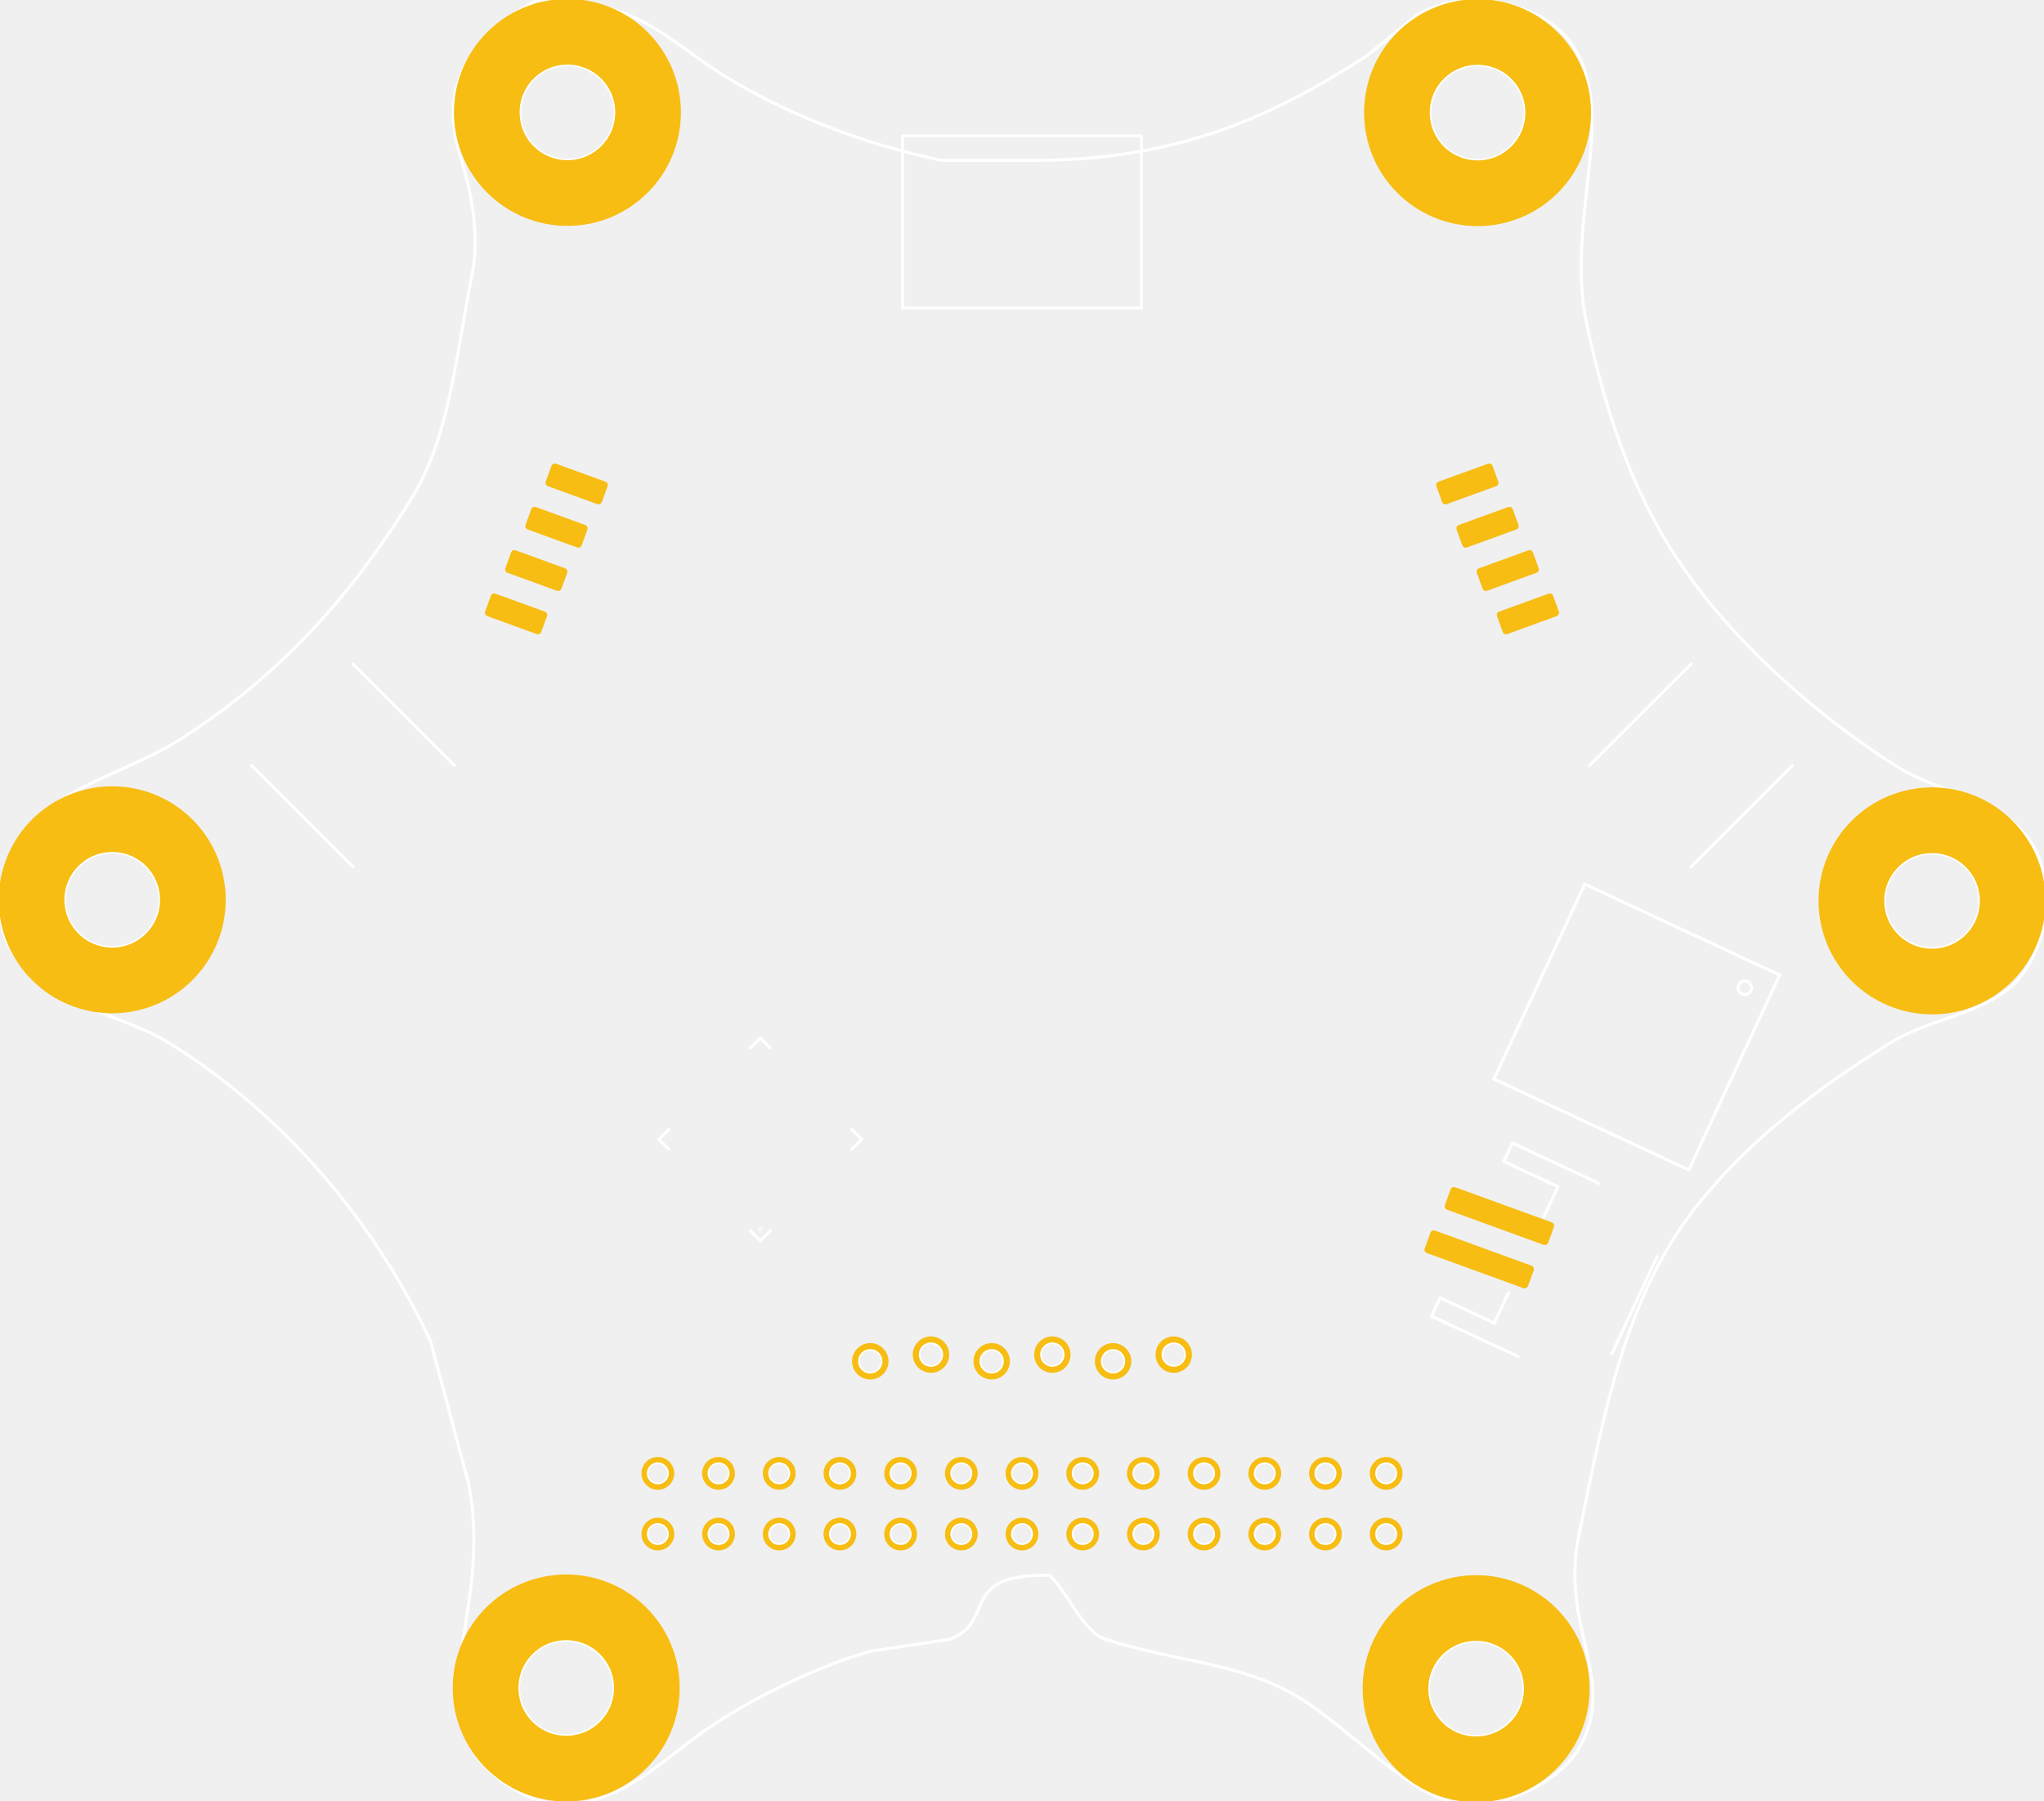
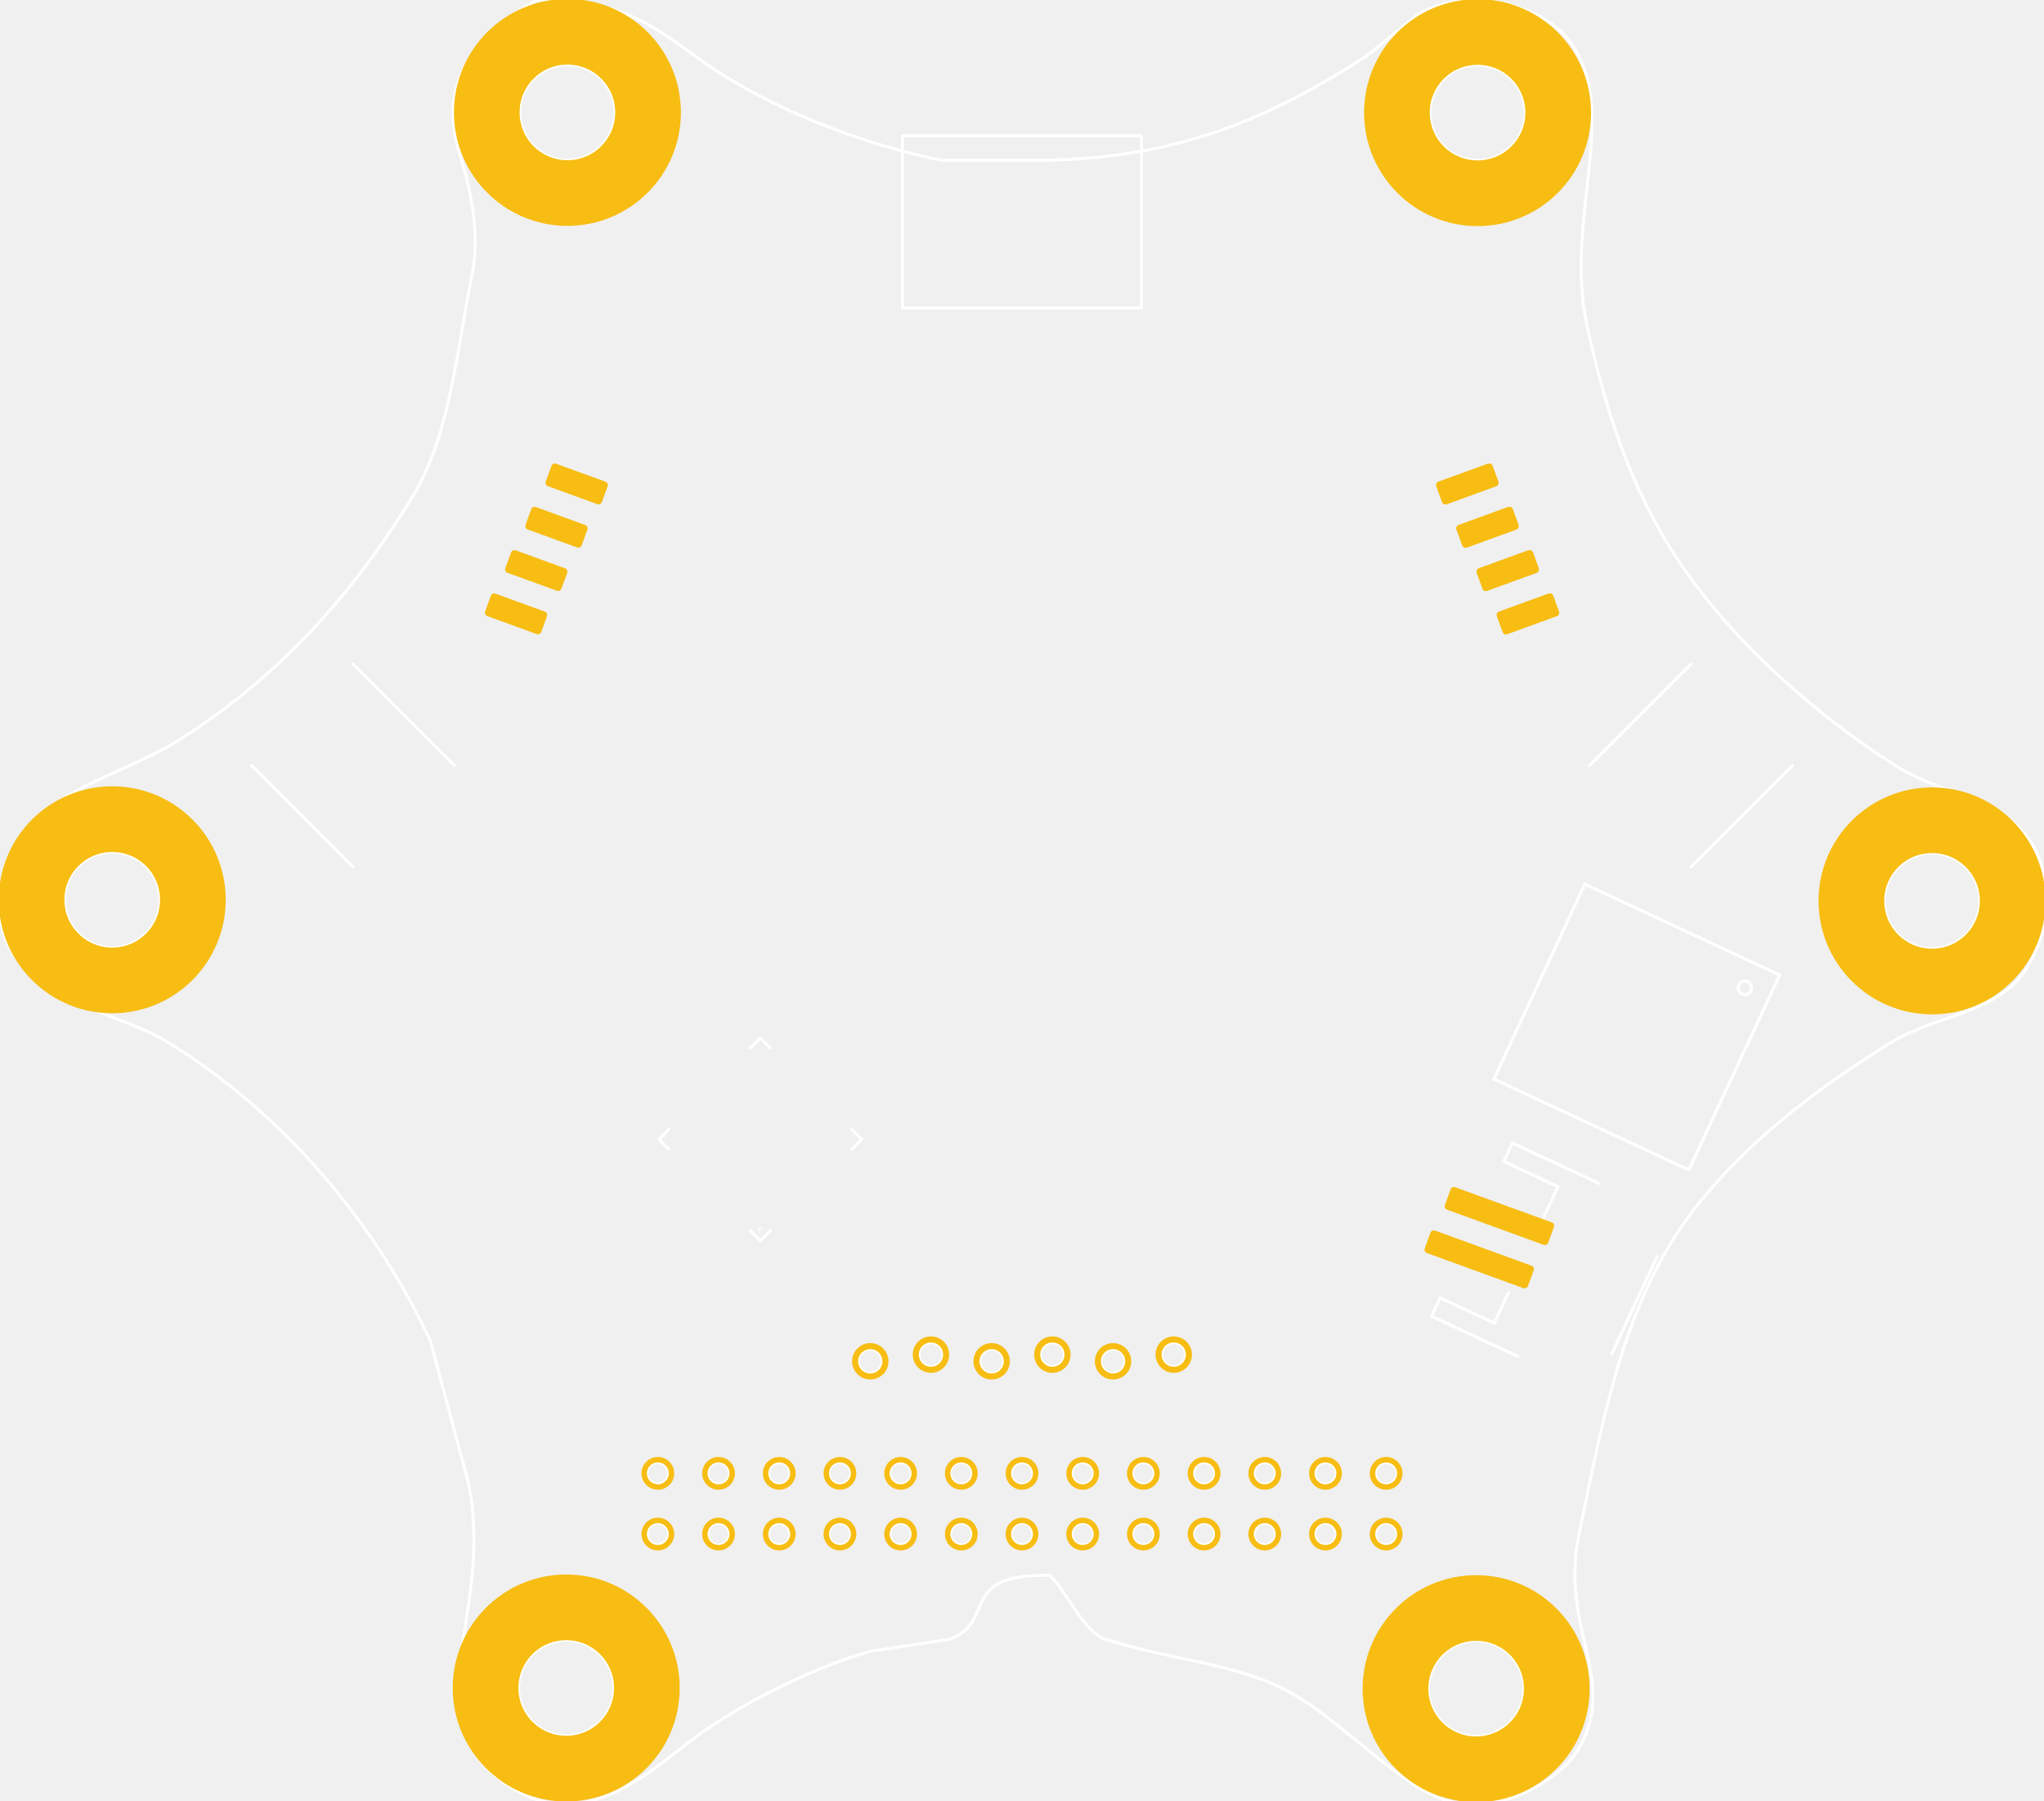
<svg xmlns="http://www.w3.org/2000/svg" version="1.1" id="Ebene_1" x="0px" y="0px" width="242.482px" height="213.656px" viewBox="0 0 242.482 213.656" enable-background="new 0 0 242.482 213.656" xml:space="preserve">
  <g id="silkscreen">
    <path fill-rule="evenodd" clip-rule="evenodd" fill="none" stroke="#FFFFFF" stroke-width="0.36" stroke-linecap="round" d="   M242.462,103.673c-2.108-9.041-10.817-8.531-17.596-12.839c-9.185-5.838-18.5-14.048-24.728-22.826   c-5.89-8.301-9.334-17.58-11.889-29.484c-2.726-12.693,4.148-25.566-2.141-33.764c-3.226-4.204-11.889-6.469-17.833-3.091   c-2.061,1.664-4.121,3.329-6.182,4.993c-10.766,6.902-21.935,12.366-39.471,12.364c-3.645,0-7.292,0-10.938,0   c-9.348-1.962-18.463-5.519-25.679-9.986c-7.155-4.43-10.277-9.204-22.351-9.036c-5.55,3.198-12.274,8.41-9.035,18.546   c0.996,3.116,2.391,8.972,1.426,13.791c-1.952,9.753-2.682,19.395-7.133,26.63C41.591,70.879,33.02,80.288,21.334,87.742   c-7.638,4.871-18.6,6.181-20.924,16.406c-3.139,13.811,12.579,15.22,19.498,19.498c13.328,8.238,24.246,20.756,31.148,35.428   c1.506,5.627,3.012,11.256,4.518,16.881c3.213,16.099-7.334,27.767,4.756,35.903c9.095,6.122,17.308-2.2,22.113-5.706   c5.638-4.114,13.48-8.063,20.686-10.225c3.17-0.474,6.341-0.95,9.511-1.426c5.753-2.166,0.768-7.766,11.889-7.608   c2.022,1.867,3.981,6.763,6.657,7.608c8.704,2.751,16.346,2.761,23.303,7.132c4.835,3.04,11.494,9.816,16.167,11.652   c6.779,2.661,14.324-2.147,16.407-5.47c5.176-8.253-2.072-14.342,0.238-25.68c3.237-15.89,5.839-29.15,14.504-39.708   c6.196-7.548,14.085-13.535,22.588-18.782c4.578-2.825,11.467-3.47,14.979-7.371C241.421,113.998,243.676,108.88,242.462,103.673z    M13.313,112.425c-3.131,0-5.669-2.538-5.669-5.67c0-3.131,2.538-5.669,5.669-5.669c3.132,0,5.67,2.538,5.67,5.669   C18.983,109.886,16.445,112.425,13.313,112.425z M67.171,205.935c-3.131,0-5.669-2.538-5.669-5.669c0-3.132,2.538-5.67,5.669-5.67   s5.67,2.538,5.67,5.67C72.841,203.397,70.302,205.935,67.171,205.935z M67.313,19.005c-3.131,0-5.669-2.538-5.669-5.669   s2.538-5.669,5.669-5.669c3.132,0,5.67,2.538,5.67,5.669S70.445,19.005,67.313,19.005z M78.041,183.299   c-0.715,0-1.296-0.58-1.296-1.296s0.581-1.296,1.296-1.296c0.716,0,1.297,0.58,1.297,1.296S78.757,183.299,78.041,183.299z    M78.041,176.099c-0.715,0-1.296-0.581-1.296-1.296c0-0.716,0.581-1.297,1.296-1.297c0.716,0,1.297,0.581,1.297,1.297   C79.338,175.518,78.757,176.099,78.041,176.099z M85.241,183.299c-0.716,0-1.296-0.58-1.296-1.296s0.58-1.296,1.296-1.296   s1.296,0.58,1.296,1.296S85.957,183.299,85.241,183.299z M85.241,176.099c-0.716,0-1.296-0.581-1.296-1.296   c0-0.716,0.58-1.297,1.296-1.297s1.296,0.581,1.296,1.297C86.537,175.518,85.957,176.099,85.241,176.099z M92.442,183.299   c-0.716,0-1.296-0.58-1.296-1.296s0.58-1.296,1.296-1.296s1.296,0.58,1.296,1.296S93.157,183.299,92.442,183.299z M92.442,176.099   c-0.716,0-1.296-0.581-1.296-1.296c0-0.716,0.58-1.297,1.296-1.297s1.296,0.581,1.296,1.297   C93.738,175.518,93.157,176.099,92.442,176.099z M99.642,183.299c-0.716,0-1.296-0.58-1.296-1.296s0.58-1.296,1.296-1.296   s1.296,0.58,1.296,1.296S100.358,183.299,99.642,183.299z M99.642,176.099c-0.716,0-1.296-0.581-1.296-1.296   c0-0.716,0.58-1.297,1.296-1.297s1.296,0.581,1.296,1.297C100.938,175.518,100.358,176.099,99.642,176.099z M104.682,161.512   c-0.001,0.795-0.646,1.438-1.441,1.438c-0.796-0.001-1.439-0.646-1.438-1.442c0-0.001,0-0.002,0-0.004   c0.001-0.795,0.646-1.438,1.442-1.438c0.795,0.001,1.438,0.646,1.438,1.441C104.682,161.51,104.682,161.51,104.682,161.512z    M106.842,183.299c-0.716,0-1.296-0.58-1.296-1.296s0.58-1.296,1.296-1.296s1.296,0.58,1.296,1.296   S107.558,183.299,106.842,183.299z M106.842,176.099c-0.716,0-1.296-0.581-1.296-1.296c0-0.716,0.58-1.297,1.296-1.297   s1.296,0.581,1.296,1.297C108.138,175.518,107.558,176.099,106.842,176.099z M111.882,160.719   c-0.001,0.795-0.646,1.438-1.441,1.438c-0.796-0.001-1.439-0.646-1.438-1.442c0-0.001,0-0.002,0-0.004   c0.001-0.795,0.646-1.438,1.442-1.438c0.795,0.001,1.438,0.646,1.438,1.441C111.882,160.717,111.882,160.718,111.882,160.719z    M114.042,183.299c-0.716,0-1.296-0.58-1.296-1.296s0.58-1.296,1.296-1.296s1.296,0.58,1.296,1.296   S114.758,183.299,114.042,183.299z M114.042,176.099c-0.716,0-1.296-0.581-1.296-1.296c0-0.716,0.58-1.297,1.296-1.297   s1.296,0.581,1.296,1.297C115.338,175.518,114.758,176.099,114.042,176.099z M119.082,161.512   c-0.001,0.795-0.646,1.438-1.442,1.438c-0.795-0.001-1.438-0.646-1.438-1.442c0-0.001,0-0.002,0-0.004   c0.001-0.795,0.646-1.438,1.441-1.438c0.796,0.001,1.439,0.646,1.438,1.441C119.082,161.51,119.082,161.51,119.082,161.512z    M121.242,183.299c-0.716,0-1.296-0.58-1.296-1.296s0.58-1.296,1.296-1.296s1.296,0.58,1.296,1.296   S121.958,183.299,121.242,183.299z M121.242,176.099c-0.716,0-1.296-0.581-1.296-1.296c0-0.716,0.58-1.297,1.296-1.297   s1.296,0.581,1.296,1.297C122.538,175.518,121.958,176.099,121.242,176.099z M126.282,160.719   c-0.001,0.795-0.646,1.438-1.442,1.438c-0.795-0.001-1.438-0.646-1.438-1.442c0-0.001,0-0.002,0-0.004   c0.001-0.795,0.646-1.438,1.441-1.438c0.796,0.001,1.439,0.646,1.438,1.441C126.282,160.717,126.282,160.718,126.282,160.719z    M128.443,183.299c-0.716,0-1.297-0.58-1.297-1.296s0.581-1.296,1.297-1.296s1.296,0.58,1.296,1.296   S129.158,183.299,128.443,183.299z M128.443,176.099c-0.716,0-1.297-0.581-1.297-1.296c0-0.716,0.581-1.297,1.297-1.297   s1.296,0.581,1.296,1.297C129.739,175.518,129.158,176.099,128.443,176.099z M132.042,162.948c-0.795,0-1.44-0.645-1.44-1.44   c0-0.795,0.646-1.439,1.44-1.439s1.44,0.645,1.44,1.439C133.483,162.303,132.837,162.948,132.042,162.948z M136.938,182.008   c-0.001,0.716-0.582,1.295-1.298,1.294s-1.295-0.583-1.294-1.299c0-0.001,0-0.003,0-0.005c0.002-0.716,0.583-1.295,1.299-1.293   c0.716,0.001,1.295,0.582,1.293,1.298C136.938,182.005,136.938,182.007,136.938,182.008z M136.938,174.808   c-0.001,0.716-0.582,1.295-1.298,1.293c-0.716-0.001-1.295-0.583-1.294-1.298c0-0.002,0-0.004,0-0.006   c0.002-0.715,0.583-1.295,1.299-1.293c0.716,0.001,1.295,0.583,1.293,1.299C136.938,174.804,136.938,174.806,136.938,174.808z    M139.242,162.155c-0.796,0-1.44-0.645-1.44-1.44c0-0.795,0.645-1.439,1.44-1.439c0.795,0,1.439,0.645,1.439,1.439   C140.682,161.51,140.037,162.155,139.242,162.155z M144.138,182.008c-0.001,0.716-0.582,1.295-1.298,1.294   s-1.295-0.583-1.294-1.299c0-0.001,0-0.003,0-0.005c0.002-0.716,0.583-1.295,1.299-1.293c0.716,0.001,1.295,0.582,1.293,1.298   C144.138,182.005,144.138,182.007,144.138,182.008z M144.138,174.808c-0.001,0.716-0.582,1.295-1.298,1.293   c-0.716-0.001-1.295-0.583-1.294-1.298c0-0.002,0-0.004,0-0.006c0.002-0.715,0.583-1.295,1.299-1.293   c0.716,0.001,1.295,0.583,1.293,1.299C144.138,174.804,144.138,174.806,144.138,174.808z M151.338,182.008   c-0.001,0.716-0.583,1.295-1.299,1.294c-0.715-0.001-1.295-0.583-1.293-1.299c0-0.001,0-0.003,0-0.005   c0.001-0.716,0.583-1.295,1.299-1.293c0.715,0.001,1.295,0.582,1.293,1.298C151.338,182.005,151.338,182.007,151.338,182.008z    M151.338,174.808c-0.001,0.716-0.583,1.295-1.299,1.293c-0.715-0.001-1.295-0.583-1.293-1.298c0-0.002,0-0.004,0-0.006   c0.001-0.715,0.583-1.295,1.299-1.293c0.715,0.001,1.295,0.583,1.293,1.299C151.338,174.804,151.338,174.806,151.338,174.808z    M158.538,182.008c-0.002,0.716-0.583,1.295-1.299,1.294s-1.295-0.583-1.293-1.299c0-0.001,0-0.003,0-0.005   c0.001-0.716,0.582-1.295,1.298-1.293c0.716,0.001,1.295,0.582,1.294,1.298C158.538,182.005,158.538,182.007,158.538,182.008z    M158.538,174.808c-0.002,0.716-0.583,1.295-1.299,1.293c-0.716-0.001-1.295-0.583-1.293-1.298c0-0.002,0-0.004,0-0.006   c0.001-0.715,0.582-1.295,1.298-1.293c0.716,0.001,1.295,0.583,1.294,1.299C158.538,174.804,158.538,174.806,158.538,174.808z    M165.739,182.008c-0.002,0.716-0.583,1.295-1.299,1.294s-1.295-0.583-1.294-1.299c0-0.001,0-0.003,0-0.005   c0.002-0.716,0.583-1.295,1.299-1.293c0.716,0.001,1.295,0.582,1.294,1.298C165.739,182.005,165.739,182.007,165.739,182.008z    M165.739,174.808c-0.002,0.716-0.583,1.295-1.299,1.293c-0.716-0.001-1.295-0.583-1.294-1.298c0-0.002,0-0.004,0-0.006   c0.002-0.715,0.583-1.295,1.299-1.293c0.716,0.001,1.295,0.583,1.294,1.299C165.739,174.804,165.739,174.806,165.739,174.808z    M175.115,206.015c-3.131,0-5.669-2.538-5.669-5.669c0-3.132,2.538-5.67,5.669-5.67s5.669,2.538,5.669,5.67   C180.783,203.477,178.245,206.015,175.115,206.015z M175.285,19.031c-3.131,0-5.669-2.538-5.669-5.669s2.538-5.67,5.669-5.67   s5.669,2.539,5.669,5.67S178.416,19.031,175.285,19.031z M229.199,112.552c-3.131,0-5.669-2.538-5.669-5.67   c0-3.131,2.538-5.669,5.669-5.669s5.669,2.538,5.669,5.669C234.868,110.014,232.33,112.552,229.199,112.552z" />
    <g>
      <g>
        <line fill="none" stroke="#FFFFFF" stroke-width="0.36" stroke-linecap="round" x1="196.586" y1="149.089" x2="191.196" y2="160.649" />
        <line fill="none" stroke="#FFFFFF" stroke-width="0.36" stroke-linecap="round" x1="180.108" y1="160.952" x2="169.831" y2="156.161" />
        <line fill="none" stroke="#FFFFFF" stroke-width="0.36" stroke-linecap="round" x1="169.831" y1="156.161" x2="170.849" y2="153.977" />
        <line fill="none" stroke="#FFFFFF" stroke-width="0.36" stroke-linecap="round" x1="170.849" y1="153.977" x2="177.271" y2="156.972" />
        <line fill="none" stroke="#FFFFFF" stroke-width="0.36" stroke-linecap="round" x1="177.271" y1="156.972" x2="178.949" y2="153.375" />
        <line fill="none" stroke="#FFFFFF" stroke-width="0.36" stroke-linecap="round" x1="183.141" y1="144.385" x2="184.82" y2="140.787" />
        <line fill="none" stroke="#FFFFFF" stroke-width="0.36" stroke-linecap="round" x1="184.82" y1="140.787" x2="178.396" y2="137.792" />
        <line fill="none" stroke="#FFFFFF" stroke-width="0.36" stroke-linecap="round" x1="178.396" y1="137.792" x2="179.415" y2="135.608" />
        <line fill="none" stroke="#FFFFFF" stroke-width="0.36" stroke-linecap="round" x1="179.415" y1="135.608" x2="189.691" y2="140.4" />
      </g>
    </g>
    <g>
      <g>
			</g>
    </g>
    <g>
      <g>
			</g>
    </g>
    <g>
      <g>
			</g>
    </g>
    <g>
      <g>
			</g>
    </g>
    <g>
      <g>
        <line fill="none" stroke="#FFFFFF" stroke-width="0.36" stroke-linecap="round" x1="91.373" y1="146.029" x2="90.202" y2="147.2" />
        <line fill="none" stroke="#FFFFFF" stroke-width="0.36" stroke-linecap="round" x1="90.202" y1="147.2" x2="89.036" y2="146.034" />
        <line fill="none" stroke="#FFFFFF" stroke-width="0.36" stroke-linecap="round" x1="79.348" y1="134.004" x2="78.172" y2="135.179" />
        <line fill="none" stroke="#FFFFFF" stroke-width="0.36" stroke-linecap="round" x1="90.202" y1="123.149" x2="91.373" y2="124.32" />
        <line fill="none" stroke="#FFFFFF" stroke-width="0.36" stroke-linecap="round" x1="101.056" y1="136.346" x2="102.228" y2="135.174" />
        <line fill="none" stroke="#FFFFFF" stroke-width="0.36" stroke-linecap="round" x1="79.338" y1="136.346" x2="78.172" y2="135.179" />
        <line fill="none" stroke="#FFFFFF" stroke-width="0.36" stroke-linecap="round" x1="90.202" y1="123.149" x2="89.036" y2="124.315" />
        <line fill="none" stroke="#FFFFFF" stroke-width="0.36" stroke-linecap="round" x1="101.061" y1="134.01" x2="102.227" y2="135.174" />
        <circle fill="none" stroke="#FFFFFF" stroke-width="0.36" cx="90.183" cy="145.778" r="0.059" />
      </g>
    </g>
    <g>
      <g>
			</g>
    </g>
    <g>
      <g>
			</g>
    </g>
    <g>
      <g>
			</g>
    </g>
    <g>
      <g>
			</g>
    </g>
    <g>
      <g>
			</g>
    </g>
    <g>
      <g>
			</g>
    </g>
    <g>
      <g>
			</g>
    </g>
    <g>
      <g>
			</g>
    </g>
    <g>
      <g>
			</g>
    </g>
    <g>
      <g>
			</g>
    </g>
    <g>
      <g>
        <line fill="none" stroke="#FFFFFF" stroke-width="0.36" stroke-linecap="round" x1="177.225" y1="128.022" x2="200.346" y2="138.803" />
        <line fill="none" stroke="#FFFFFF" stroke-width="0.36" stroke-linecap="round" x1="200.346" y1="138.803" x2="211.128" y2="115.682" />
        <line fill="none" stroke="#FFFFFF" stroke-width="0.36" stroke-linecap="round" x1="211.128" y1="115.682" x2="188.007" y2="104.9" />
        <line fill="none" stroke="#FFFFFF" stroke-width="0.36" stroke-linecap="round" x1="188.007" y1="104.9" x2="177.225" y2="128.022" />
        <circle fill="none" stroke="#FFFFFF" stroke-width="0.36" cx="206.986" cy="117.19" r="0.802" />
      </g>
    </g>
    <g>
      <g>
        <line fill="none" stroke="#FFFFFF" stroke-width="0.36" stroke-linecap="round" x1="53.898" y1="90.812" x2="41.871" y2="78.786" />
        <line fill="none" stroke="#FFFFFF" stroke-width="0.36" stroke-linecap="round" x1="29.845" y1="90.812" x2="41.871" y2="102.838" />
      </g>
    </g>
    <g>
      <g>
        <line fill="none" stroke="#FFFFFF" stroke-width="0.36" stroke-linecap="round" x1="200.612" y1="78.786" x2="188.585" y2="90.812" />
        <line fill="none" stroke="#FFFFFF" stroke-width="0.36" stroke-linecap="round" x1="200.612" y1="102.838" x2="212.638" y2="90.812" />
      </g>
    </g>
    <g>
      <g>
			</g>
    </g>
    <g>
      <g>
        <line fill="none" stroke="#FFFFFF" stroke-width="0.36" stroke-linecap="round" x1="135.415" y1="36.529" x2="135.415" y2="16.12" />
        <line fill="none" stroke="#FFFFFF" stroke-width="0.36" stroke-linecap="round" x1="135.415" y1="16.12" x2="107.069" y2="16.12" />
        <line fill="none" stroke="#FFFFFF" stroke-width="0.36" stroke-linecap="round" x1="107.069" y1="16.12" x2="107.069" y2="36.529" />
        <line fill="none" stroke="#FFFFFF" stroke-width="0.36" stroke-linecap="round" x1="107.069" y1="36.529" x2="135.415" y2="36.529" />
      </g>
    </g>
  </g>
  <g id="copper1">
+     <g transform="matrix(-0.422618, -0.906308, 0.906308, -0.422618, 114.227, 371.595)">
+       <g>
+         <path id="connector0pad" fill="#F7BD13" d="M171.57,154.724l-1.403-1.403c-0.166-0.166-0.167-0.435-0.001-0.602l8.619-8.618      c0.166-0.167,0.435-0.167,0.602,0l1.403,1.403c0.165,0.165,0.166,0.435,0,0.601l-8.619,8.619      C172.005,154.891,171.736,154.89,171.57,154.724z" />
+       </g>
+     </g>
+     <g transform="matrix(-0.422618, -0.906308, 0.906308, -0.422618, 122.293, 366.456)">
+       <g>
+         <path id="connector1pad" fill="#F7BD13" d="M173.967,149.585l-1.404-1.403c-0.166-0.166-0.166-0.435,0.001-0.602l8.62-8.618      c0.166-0.166,0.435-0.167,0.6,0l1.404,1.403c0.166,0.166,0.166,0.435-0.001,0.601l-8.619,8.619      C174.401,149.751,174.132,149.752,173.967,149.585z" />
+       </g>
+     </g>
+     <g transform="matrix(-0.906308, -0.422618, 0.422618, -0.906308, 307.57, 183.018)">
+       <g>
+         <path id="connector433pad" fill="#F7BD13" d="M177.28,56.213l-4.411,4.41c-0.166,0.166-0.435,0.166-0.601-0.001l-1.404-1.402      c-0.166-0.166-0.167-0.436,0.001-0.602l4.41-4.41c0.166-0.166,0.436-0.166,0.6,0l1.404,1.403      C177.445,55.778,177.445,56.047,177.28,56.213z" />
+       </g>
+     </g>
+     <g transform="matrix(-0.906308, -0.422618, 0.422618, -0.906308, 312.363, 204.633)">
+       <g>
+         <path id="connector435pad" fill="#F7BD13" d="M182.071,66.49l-4.41,4.41c-0.166,0.166-0.436,0.166-0.602-0.001l-1.403-1.402      c-0.166-0.167-0.165-0.436-0.001-0.602l4.411-4.41c0.166-0.166,0.435-0.166,0.602,0.001l1.402,1.403      C182.237,66.054,182.237,66.323,182.071,66.49z" />
+       </g>
+     </g>
+     <g transform="matrix(-0.906308, -0.422618, 0.422618, -0.906308, 309.966, 193.825)">
+       <g>
+         <path id="connector434pad" fill="#F7BD13" d="M179.675,61.352l-4.41,4.409c-0.166,0.166-0.435,0.166-0.601,0l-1.403-1.403      c-0.166-0.167-0.167-0.436,0-0.602l4.409-4.409c0.166-0.166,0.436-0.166,0.602,0l1.402,1.403      C179.841,60.917,179.84,61.186,179.675,61.352z" />
+       </g>
+     </g>
+     <g transform="matrix(-0.906308, -0.422618, 0.422618, -0.906308, 314.759, 215.441)">
+       <g>
+         <path id="connector436pad" fill="#F7BD13" d="M184.468,71.628l-4.41,4.409c-0.166,0.166-0.436,0.167-0.602,0l-1.402-1.403      c-0.167-0.165-0.166-0.436,0-0.601l4.41-4.41c0.166-0.166,0.435-0.166,0.601,0l1.403,1.403      C184.633,71.192,184.633,71.461,184.468,71.628z" />
+       </g>
+     </g>
+     <g transform="matrix(-0.906308, -0.422618, 0.422618, -0.906308, 307.57, 183.018)">
+       <g>
+         <path id="connector433pad" fill="#F7BD13" d="M177.28,56.213l-4.411,4.41c-0.166,0.166-0.435,0.166-0.601-0.001l-1.404-1.402      c-0.166-0.166-0.167-0.436,0.001-0.602l4.41-4.41c0.166-0.166,0.436-0.166,0.6,0l1.404,1.403      C177.445,55.778,177.445,56.047,177.28,56.213z" />
+       </g>
+     </g>
+     <g transform="matrix(-0.906308, -0.422618, 0.422618, -0.906308, 312.363, 204.633)">
+       <g>
+         <path id="connector435pad" fill="#F7BD13" d="M182.071,66.49l-4.41,4.41c-0.166,0.166-0.436,0.166-0.602-0.001l-1.403-1.402      c-0.166-0.167-0.165-0.436-0.001-0.602l4.411-4.41c0.166-0.166,0.435-0.166,0.602,0.001l1.402,1.403      C182.237,66.054,182.237,66.323,182.071,66.49z" />
+       </g>
+     </g>
+     <g transform="matrix(-0.906308, -0.422618, 0.422618, -0.906308, 309.966, 193.825)">
+       <g>
+         <path id="connector434pad" fill="#F7BD13" d="M179.675,61.352l-4.41,4.409c-0.166,0.166-0.435,0.166-0.601,0l-1.403-1.403      c-0.166-0.167-0.167-0.436,0-0.602l4.409-4.409c0.166-0.166,0.436-0.166,0.602,0l1.402,1.403      C179.841,60.917,179.84,61.186,179.675,61.352z" />
+       </g>
+     </g>
+     <g transform="matrix(-0.906308, -0.422618, 0.422618, -0.906308, 314.759, 215.441)">
+       <g>
+         <path id="connector436pad" fill="#F7BD13" d="M184.468,71.628l-4.41,4.409c-0.166,0.166-0.436,0.167-0.602,0l-1.402-1.403      c-0.167-0.165-0.166-0.436,0-0.601l4.41-4.41c0.166-0.166,0.435-0.166,0.601,0l1.403,1.403      C184.633,71.192,184.633,71.461,184.468,71.628z" />
+       </g>
+     </g>
+     <g transform="matrix(0.906308, -0.422618, 0.422618, 0.906308, -25.0433, 32.6974)">
+       <g>
+         <path id="connector126pad" fill="#F7BD13" d="M62.425,76.037l-4.41-4.409c-0.166-0.166-0.166-0.436,0-0.602l1.403-1.404      c0.167-0.165,0.436-0.166,0.601,0.001l4.41,4.41c0.166,0.166,0.166,0.435-0.001,0.6l-1.402,1.404      C62.861,76.204,62.592,76.203,62.425,76.037z" />
+       </g>
+     </g>
+     <g transform="matrix(0.906308, -0.422618, 0.422618, 0.906308, -22.6473, 33.2286)">
+       <g>
+         <path id="connector127pad" fill="#F7BD13" d="M64.822,70.899l-4.41-4.41c-0.166-0.166-0.165-0.435,0.001-0.601l1.402-1.404      c0.166-0.166,0.435-0.165,0.601,0l4.41,4.41c0.166,0.166,0.166,0.436,0,0.602l-1.404,1.403      C65.258,71.065,64.987,71.065,64.822,70.899z" />
+       </g>
+     </g>
+     <g transform="matrix(0.906308, -0.422618, 0.422618, 0.906308, -20.2514, 33.7597)">
+       <g id="connector128pad">
+         <path fill="#F7BD13" d="M67.217,65.761l-4.408-4.41c-0.167-0.166-0.167-0.435-0.001-0.601l1.403-1.404      c0.166-0.166,0.436-0.166,0.601,0.001l4.41,4.41c0.167,0.166,0.166,0.436,0,0.601l-1.403,1.403      C67.653,65.928,67.384,65.927,67.217,65.761z" />
+       </g>
+     </g>
+     <g transform="matrix(0.906308, -0.422618, 0.422618, 0.906308, -17.8554, 34.2909)">
+       <g>
+         <path id="connector129pad" fill="#F7BD13" d="M69.614,60.623l-4.41-4.41c-0.165-0.167-0.165-0.435,0.001-0.601l1.403-1.403      c0.166-0.167,0.436-0.166,0.602,0l4.41,4.409c0.165,0.167,0.166,0.436,0,0.602l-1.403,1.402      C70.049,60.789,69.78,60.789,69.614,60.623z" />
+       </g>
+     </g>
    <g id="copper0">
-       <g transform="matrix(-0.422618, -0.906308, 0.906308, -0.422618, 122.293, 366.456)">
-         <g>
-           <path id="connector1pad" fill="#F7BD13" d="M173.967,149.585l-1.404-1.403c-0.166-0.166-0.166-0.435,0.001-0.602l8.62-8.618      c0.166-0.166,0.435-0.167,0.6,0l1.404,1.403c0.166,0.166,0.166,0.435-0.001,0.601l-8.619,8.619      C174.401,149.751,174.132,149.752,173.967,149.585z" />
-         </g>
-       </g>
-       <g transform="matrix(-0.906308, -0.422618, 0.422618, -0.906308, 307.57, 183.018)">
-         <g>
-           <path id="connector433pad" fill="#F7BD13" d="M177.28,56.213l-4.411,4.41c-0.166,0.166-0.435,0.166-0.601-0.001l-1.404-1.402      c-0.166-0.166-0.167-0.436,0.001-0.602l4.41-4.41c0.166-0.166,0.436-0.166,0.6,0l1.404,1.403      C177.445,55.778,177.445,56.047,177.28,56.213z" />
-         </g>
-       </g>
      <circle id="connector317pad" fill="none" stroke="#F7BD13" stroke-width="7.795" cx="67.171" cy="200.266" r="9.567" />
      <circle id="connector315pad" fill="none" stroke="#F7BD13" stroke-width="7.795" cx="175.286" cy="13.362" r="9.567" />
      <circle id="connector319pad" fill="none" stroke="#F7BD13" stroke-width="7.795" cx="229.201" cy="106.883" r="9.567" />
      <circle id="connector98pad" fill="none" stroke="#F7BD13" stroke-width="0.648" cx="164.443" cy="174.803" r="1.62" />
      <circle id="connector99pad" fill="none" stroke="#F7BD13" stroke-width="0.648" cx="164.443" cy="182.003" r="1.62" />
      <circle id="connector100pad" fill="none" stroke="#F7BD13" stroke-width="0.648" cx="157.243" cy="174.803" r="1.62" />
      <circle id="connector101pad" fill="none" stroke="#F7BD13" stroke-width="0.648" cx="157.243" cy="182.003" r="1.62" />
      <circle id="connector102pad" fill="none" stroke="#F7BD13" stroke-width="0.648" cx="150.042" cy="174.803" r="1.62" />
      <circle id="connector103pad" fill="none" stroke="#F7BD13" stroke-width="0.648" cx="150.042" cy="182.003" r="1.62" />
      <circle id="connector104pad" fill="none" stroke="#F7BD13" stroke-width="0.648" cx="142.842" cy="174.803" r="1.62" />
      <circle id="connector105pad" fill="none" stroke="#F7BD13" stroke-width="0.648" cx="142.842" cy="182.003" r="1.62" />
      <circle id="connector106pad" fill="none" stroke="#F7BD13" stroke-width="0.648" cx="135.642" cy="174.803" r="1.62" />
      <circle id="connector107pad" fill="none" stroke="#F7BD13" stroke-width="0.648" cx="135.642" cy="182.003" r="1.62" />
      <circle id="connector108pad" fill="none" stroke="#F7BD13" stroke-width="0.648" cx="128.443" cy="174.803" r="1.62" />
-       <g transform="matrix(-0.906308, -0.422618, 0.422618, -0.906308, 312.363, 204.633)">
-         <g>
-           <path id="connector435pad" fill="#F7BD13" d="M182.071,66.49l-4.41,4.41c-0.166,0.166-0.436,0.166-0.602-0.001l-1.403-1.402      c-0.166-0.167-0.165-0.436-0.001-0.602l4.411-4.41c0.166-0.166,0.435-0.166,0.602,0.001l1.402,1.403      C182.237,66.054,182.237,66.323,182.071,66.49z" />
-         </g>
-       </g>
      <circle id="connector109pad" fill="none" stroke="#F7BD13" stroke-width="0.648" cx="128.443" cy="182.003" r="1.62" />
      <circle id="connector110pad" fill="none" stroke="#F7BD13" stroke-width="0.648" cx="121.243" cy="174.803" r="1.62" />
      <circle id="connector111pad" fill="none" stroke="#F7BD13" stroke-width="0.648" cx="121.243" cy="182.003" r="1.62" />
      <circle id="connector112pad" fill="none" stroke="#F7BD13" stroke-width="0.648" cx="114.042" cy="174.803" r="1.62" />
      <circle id="connector113pad" fill="none" stroke="#F7BD13" stroke-width="0.648" cx="114.042" cy="182.003" r="1.62" />
      <circle id="connector114pad" fill="none" stroke="#F7BD13" stroke-width="0.648" cx="106.842" cy="174.803" r="1.62" />
      <circle id="connector115pad" fill="none" stroke="#F7BD13" stroke-width="0.648" cx="106.842" cy="182.003" r="1.62" />
      <circle id="connector116pad" fill="none" stroke="#F7BD13" stroke-width="0.648" cx="99.642" cy="174.803" r="1.62" />
      <circle id="connector117pad" fill="none" stroke="#F7BD13" stroke-width="0.648" cx="99.642" cy="182.003" r="1.62" />
      <circle id="connector118pad" fill="none" stroke="#F7BD13" stroke-width="0.648" cx="92.442" cy="174.803" r="1.62" />
      <circle id="connector119pad" fill="none" stroke="#F7BD13" stroke-width="0.648" cx="92.442" cy="182.003" r="1.62" />
      <circle id="connector120pad" fill="none" stroke="#F7BD13" stroke-width="0.648" cx="85.242" cy="174.803" r="1.62" />
      <circle id="connector121pad" fill="none" stroke="#F7BD13" stroke-width="0.648" cx="85.242" cy="182.003" r="1.62" />
      <circle id="connector122pad" fill="none" stroke="#F7BD13" stroke-width="0.648" cx="78.041" cy="174.803" r="1.62" />
      <circle id="connector123pad" fill="none" stroke="#F7BD13" stroke-width="0.648" cx="78.041" cy="182.003" r="1.62" />
-       <g transform="matrix(0.906308, -0.422618, 0.422618, 0.906308, -25.0433, 32.6974)">
-         <g>
-           <path id="connector126pad" fill="#F7BD13" d="M62.425,76.037l-4.41-4.409c-0.166-0.166-0.166-0.436,0-0.602l1.403-1.404      c0.167-0.165,0.436-0.166,0.601,0.001l4.41,4.41c0.166,0.166,0.166,0.435-0.001,0.6l-1.402,1.404      C62.861,76.204,62.592,76.203,62.425,76.037z" />
-         </g>
-       </g>
-       <g transform="matrix(0.906308, -0.422618, 0.422618, 0.906308, -22.6473, 33.2286)">
-         <g>
-           <path id="connector127pad" fill="#F7BD13" d="M64.822,70.899l-4.41-4.41c-0.166-0.166-0.165-0.435,0.001-0.601l1.402-1.404      c0.166-0.166,0.435-0.165,0.601,0l4.41,4.41c0.166,0.166,0.166,0.436,0,0.602l-1.404,1.403      C65.258,71.065,64.987,71.065,64.822,70.899z" />
-         </g>
-       </g>
-       <g transform="matrix(0.906308, -0.422618, 0.422618, 0.906308, -20.2514, 33.7597)">
-         <g id="connector128pad">
-           <path fill="#F7BD13" d="M67.217,65.761l-4.408-4.41c-0.167-0.166-0.167-0.435-0.001-0.601l1.403-1.404      c0.166-0.166,0.436-0.166,0.601,0.001l4.41,4.41c0.167,0.166,0.166,0.436,0,0.601l-1.403,1.403      C67.653,65.928,67.384,65.927,67.217,65.761z" />
-         </g>
-       </g>
-       <g transform="matrix(0.906308, -0.422618, 0.422618, 0.906308, -17.8554, 34.2909)">
-         <g>
-           <path id="connector129pad" fill="#F7BD13" d="M69.614,60.623l-4.41-4.41c-0.165-0.167-0.165-0.435,0.001-0.601l1.403-1.403      c0.166-0.167,0.436-0.166,0.602,0l4.41,4.409c0.165,0.167,0.166,0.436,0,0.602l-1.403,1.402      C70.049,60.789,69.78,60.789,69.614,60.623z" />
-         </g>
-       </g>
      <circle id="connector316pad" fill="none" stroke="#F7BD13" stroke-width="7.795" cx="13.313" cy="106.755" r="9.567" />
      <circle id="connector318pad" fill="none" stroke="#F7BD13" stroke-width="7.795" cx="175.116" cy="200.346" r="9.567" />
      <circle id="connector320pad" fill="none" stroke="#F7BD13" stroke-width="7.795" cx="67.313" cy="13.336" r="9.567" />
-       <g transform="matrix(-0.906308, -0.422618, 0.422618, -0.906308, 309.966, 193.825)">
-         <g>
-           <path id="connector434pad" fill="#F7BD13" d="M179.675,61.352l-4.41,4.409c-0.166,0.166-0.435,0.166-0.601,0l-1.403-1.403      c-0.166-0.167-0.167-0.436,0-0.602l4.409-4.409c0.166-0.166,0.436-0.166,0.602,0l1.402,1.403      C179.841,60.917,179.84,61.186,179.675,61.352z" />
-         </g>
-       </g>
-       <g transform="matrix(-0.906308, -0.422618, 0.422618, -0.906308, 314.759, 215.441)">
-         <g>
-           <path id="connector436pad" fill="#F7BD13" d="M184.468,71.628l-4.41,4.409c-0.166,0.166-0.436,0.167-0.602,0l-1.402-1.403      c-0.167-0.165-0.166-0.436,0-0.601l4.41-4.41c0.166-0.166,0.435-0.166,0.601,0l1.403,1.403      C184.633,71.192,184.633,71.461,184.468,71.628z" />
-         </g>
-       </g>
      <circle id="connector237pad" fill="none" stroke="#F7BD13" stroke-width="0.72" cx="103.243" cy="161.508" r="1.8" />
      <circle id="connector238pad" fill="none" stroke="#F7BD13" stroke-width="0.72" cx="110.443" cy="160.715" r="1.8" />
      <circle id="connector239pad" fill="none" stroke="#F7BD13" stroke-width="0.72" cx="117.642" cy="161.508" r="1.8" />
      <circle id="connector240pad" fill="none" stroke="#F7BD13" stroke-width="0.72" cx="124.843" cy="160.715" r="1.8" />
      <circle id="connector241pad" fill="none" stroke="#F7BD13" stroke-width="0.72" cx="132.043" cy="161.508" r="1.8" />
      <circle id="connector242pad" fill="none" stroke="#F7BD13" stroke-width="0.72" cx="139.243" cy="160.715" r="1.8" />
-       <g transform="matrix(-0.422618, -0.906308, 0.906308, -0.422618, 114.227, 371.595)">
-         <g>
-           <path id="connector0pad" fill="#F7BD13" d="M171.57,154.724l-1.403-1.403c-0.166-0.166-0.167-0.435-0.001-0.602l8.619-8.618      c0.166-0.167,0.435-0.167,0.602,0l1.403,1.403c0.165,0.165,0.166,0.435,0,0.601l-8.619,8.619      C172.005,154.891,171.736,154.89,171.57,154.724z" />
-         </g>
-       </g>
    </g>
  </g>
</svg>
